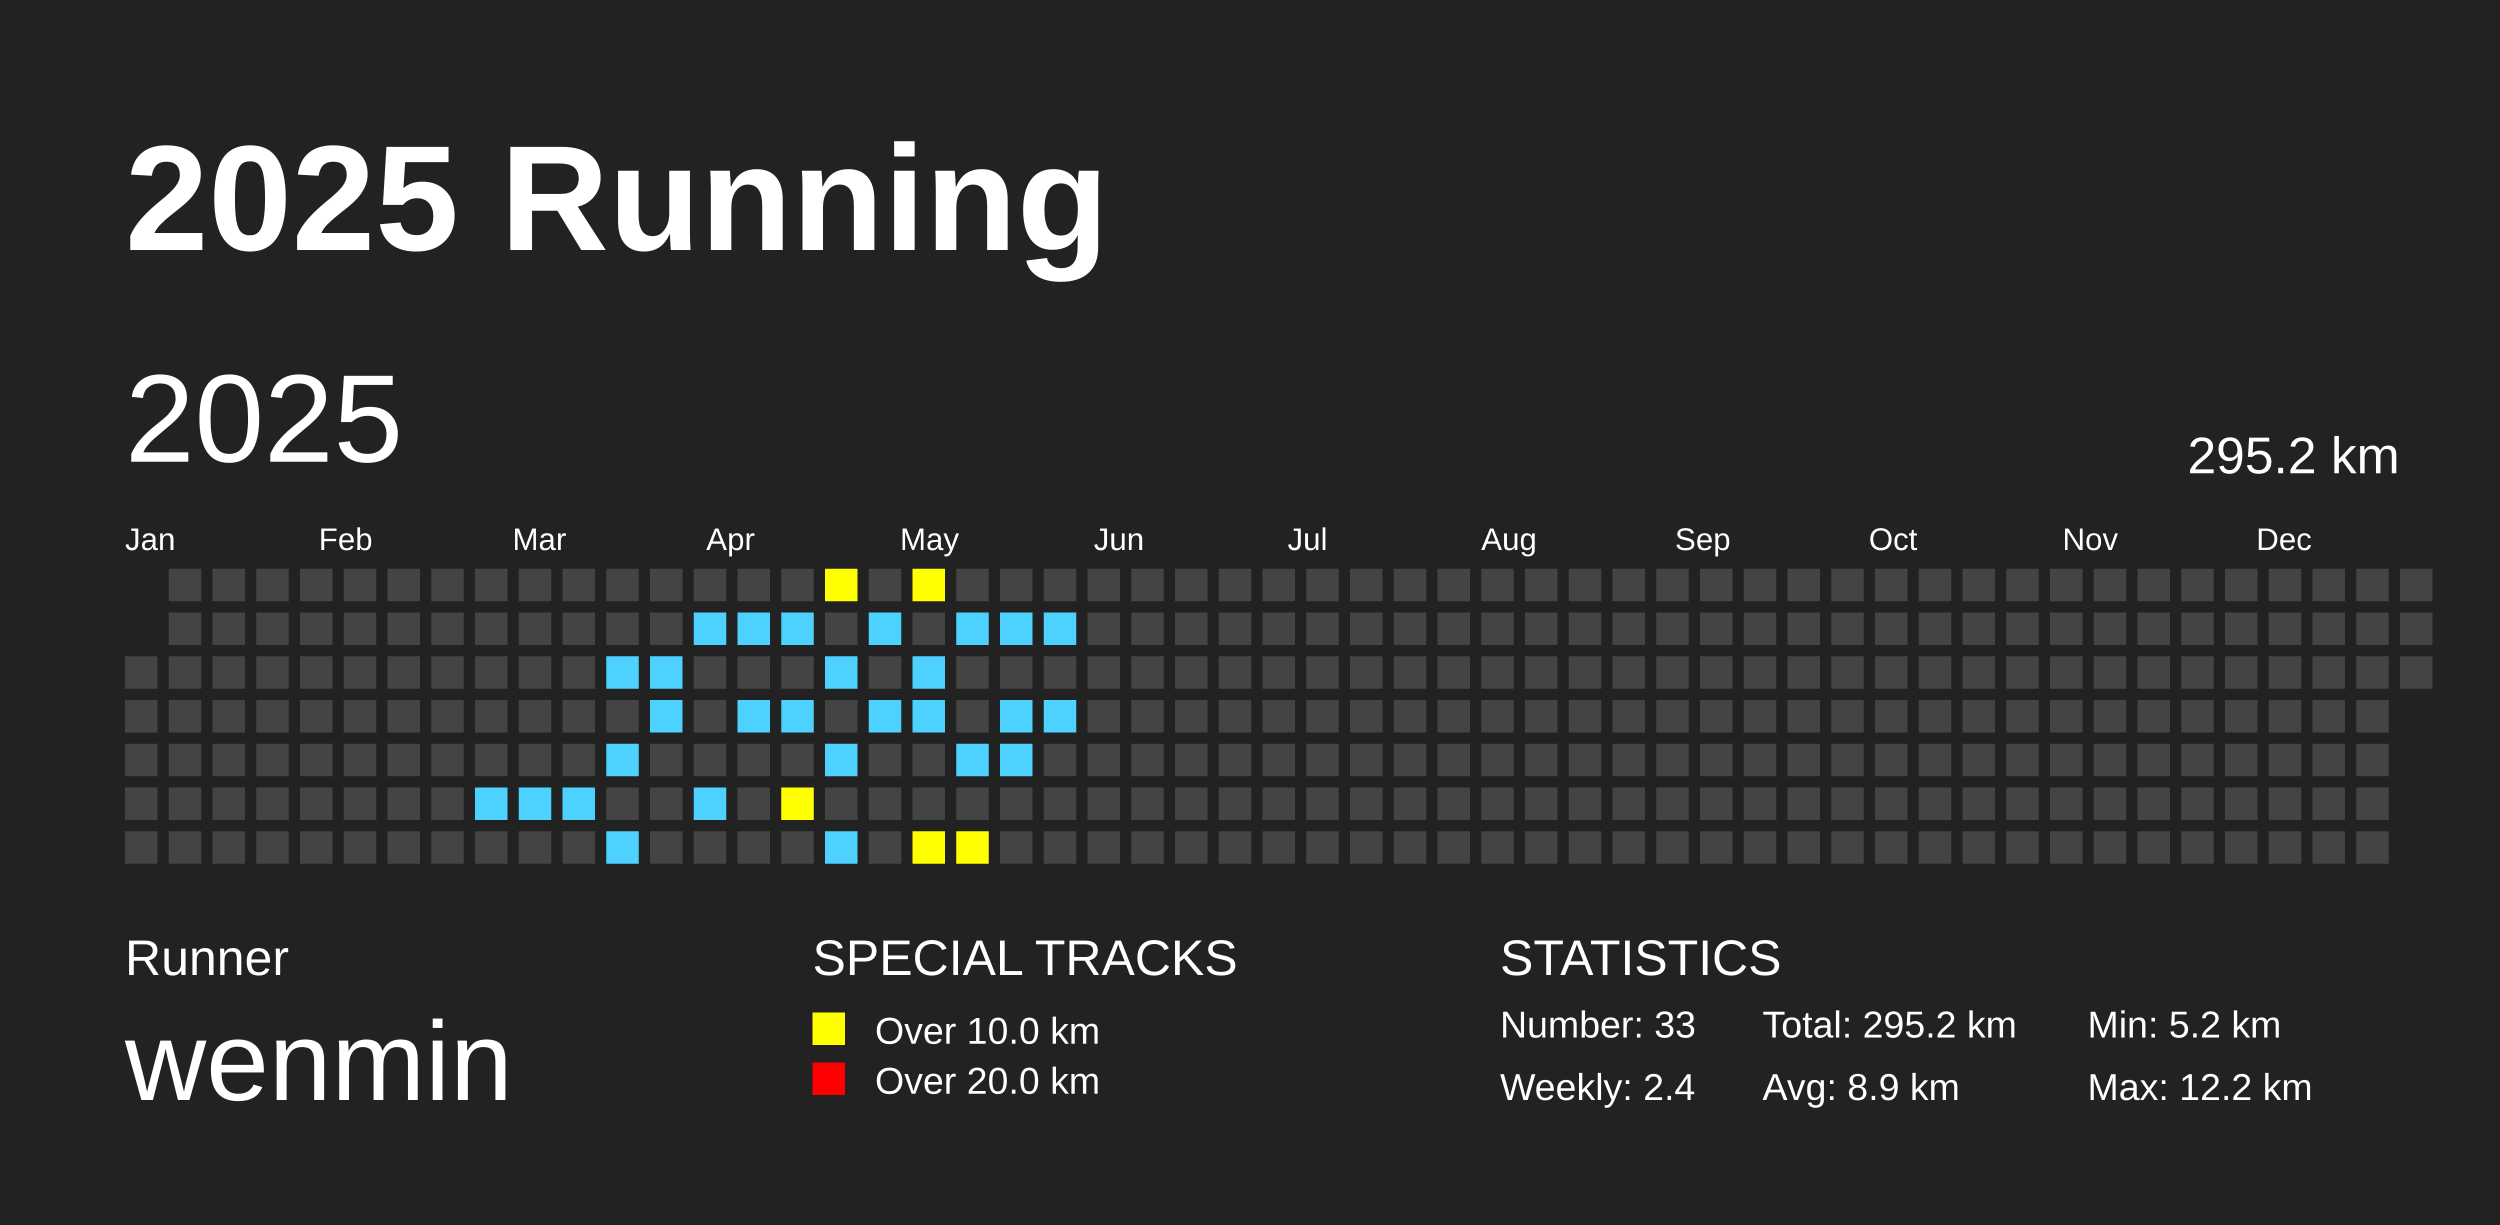
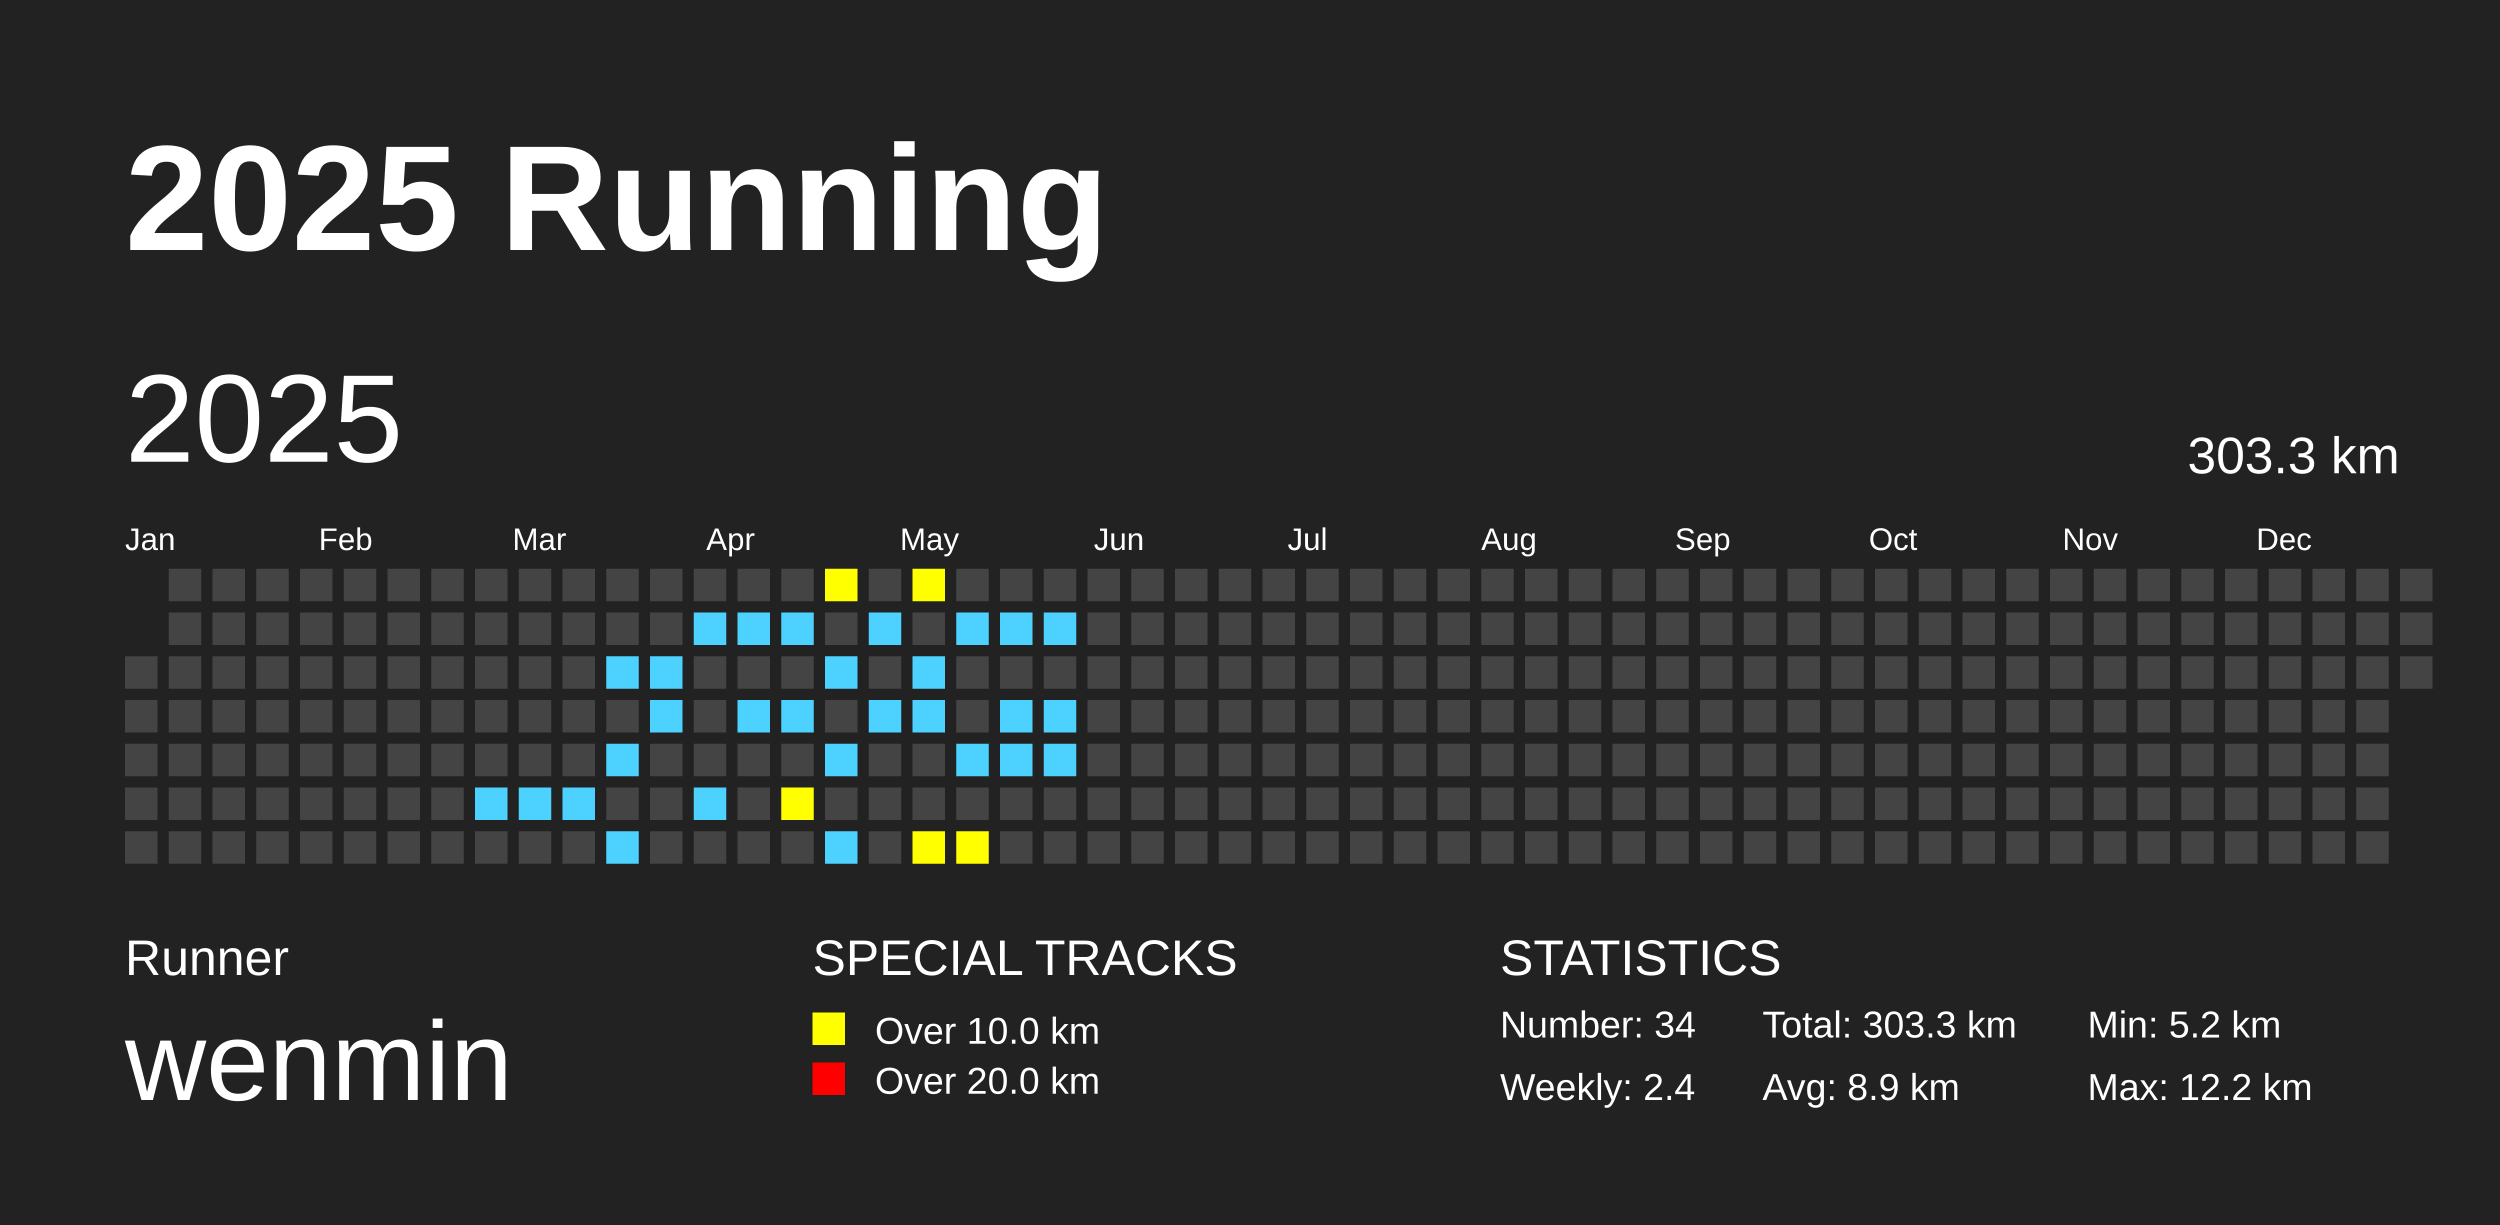
<svg xmlns="http://www.w3.org/2000/svg" baseProfile="full" height="98mm" version="1.1" viewBox="0,0,200,98" width="200mm">
  <defs />
  <rect fill="#222222" height="98" width="200" x="0" y="0" />
  <text fill="#FFFFFF" style="font-size:12px; font-family:Arial; font-weight:bold;" x="10" y="20">2025 Running</text>
  <text fill="#FFFFFF" style="font-size:4px; font-family:Arial" x="10" y="78">Runner</text>
  <text fill="#FFFFFF" style="font-size:9px; font-family:Arial" x="10" y="88">wenmin</text>
  <text fill="#FFFFFF" style="font-size:4px; font-family:Arial" x="65" y="78">SPECIAL TRACKS</text>
  <rect fill="yellow" height="2.6" width="2.6" x="65" y="81" />
  <text fill="#FFFFFF" style="font-size:3px; font-family:Arial" x="70" y="83.5">Over 10.0 km</text>
  <rect fill="red" height="2.6" width="2.6" x="65" y="85" />
  <text fill="#FFFFFF" style="font-size:3px; font-family:Arial" x="70" y="87.5">Over 20.0 km</text>
  <text fill="#FFFFFF" style="font-size:4px; font-family:Arial" x="120" y="78">STATISTICS</text>
-   <text fill="#FFFFFF" style="font-size:3px; font-family:Arial" x="120" y="83">Number: 33</text>
+   <text fill="#FFFFFF" style="font-size:3px; font-family:Arial" x="120" y="83">Number: 34</text>
  <text fill="#FFFFFF" style="font-size:3px; font-family:Arial" x="120" y="88">Weekly: 2.4</text>
-   <text fill="#FFFFFF" style="font-size:3px; font-family:Arial" x="141" y="83">Total: 295.2 km</text>
+   <text fill="#FFFFFF" style="font-size:3px; font-family:Arial" x="141" y="83">Total: 303.3 km</text>
  <text fill="#FFFFFF" style="font-size:3px; font-family:Arial" x="141" y="88">Avg: 8.9 km</text>
  <text fill="#FFFFFF" style="font-size:3px; font-family:Arial" x="167" y="83">Min: 5.2 km</text>
  <text fill="#FFFFFF" style="font-size:3px; font-family:Arial" x="167" y="88">Max: 12.2 km</text>
  <text dominant-baseline="hanging" fill="#FFFFFF" style="font-size:10.0px; font-family:Arial;" x="10" y="30">2025</text>
-   <text dominant-baseline="hanging" fill="#FFFFFF" style="font-size:4.125px; font-family:Arial;" x="175" y="35">295.2 km</text>
+   <text dominant-baseline="hanging" fill="#FFFFFF" style="font-size:4.125px; font-family:Arial;" x="175" y="35">303.3 km</text>
  <text fill="#FFFFFF" style="font-size:2.5px; font-family:Arial" x="10.0" y="44">Jan</text>
  <text fill="#FFFFFF" style="font-size:2.5px; font-family:Arial" x="25.5" y="44">Feb</text>
  <text fill="#FFFFFF" style="font-size:2.5px; font-family:Arial" x="41.0" y="44">Mar</text>
  <text fill="#FFFFFF" style="font-size:2.5px; font-family:Arial" x="56.5" y="44">Apr</text>
  <text fill="#FFFFFF" style="font-size:2.5px; font-family:Arial" x="72.0" y="44">May</text>
  <text fill="#FFFFFF" style="font-size:2.5px; font-family:Arial" x="87.5" y="44">Jun</text>
  <text fill="#FFFFFF" style="font-size:2.5px; font-family:Arial" x="103.0" y="44">Jul</text>
  <text fill="#FFFFFF" style="font-size:2.5px; font-family:Arial" x="118.5" y="44">Aug</text>
  <text fill="#FFFFFF" style="font-size:2.5px; font-family:Arial" x="134.0" y="44">Sep</text>
  <text fill="#FFFFFF" style="font-size:2.5px; font-family:Arial" x="149.5" y="44">Oct</text>
  <text fill="#FFFFFF" style="font-size:2.5px; font-family:Arial" x="165.0" y="44">Nov</text>
  <text fill="#FFFFFF" style="font-size:2.5px; font-family:Arial" x="180.5" y="44">Dec</text>
  <rect fill="#444444" height="2.6" width="2.6" x="10.0" y="52.5" />
  <rect fill="#444444" height="2.6" width="2.6" x="10.0" y="56.0" />
  <rect fill="#444444" height="2.6" width="2.6" x="10.0" y="59.5" />
  <rect fill="#444444" height="2.6" width="2.6" x="10.0" y="63.0" />
  <rect fill="#444444" height="2.6" width="2.6" x="10.0" y="66.5" />
  <rect fill="#444444" height="2.6" width="2.6" x="13.5" y="45.5" />
  <rect fill="#444444" height="2.6" width="2.6" x="13.5" y="49.0" />
  <rect fill="#444444" height="2.6" width="2.6" x="13.5" y="52.5" />
  <rect fill="#444444" height="2.6" width="2.6" x="13.5" y="56.0" />
  <rect fill="#444444" height="2.6" width="2.6" x="13.5" y="59.5" />
  <rect fill="#444444" height="2.6" width="2.6" x="13.5" y="63.0" />
  <rect fill="#444444" height="2.6" width="2.6" x="13.5" y="66.5" />
  <rect fill="#444444" height="2.6" width="2.6" x="17.0" y="45.5" />
  <rect fill="#444444" height="2.6" width="2.6" x="17.0" y="49.0" />
  <rect fill="#444444" height="2.6" width="2.6" x="17.0" y="52.5" />
  <rect fill="#444444" height="2.6" width="2.6" x="17.0" y="56.0" />
  <rect fill="#444444" height="2.6" width="2.6" x="17.0" y="59.5" />
  <rect fill="#444444" height="2.6" width="2.6" x="17.0" y="63.0" />
  <rect fill="#444444" height="2.6" width="2.6" x="17.0" y="66.5" />
  <rect fill="#444444" height="2.6" width="2.6" x="20.5" y="45.5" />
  <rect fill="#444444" height="2.6" width="2.6" x="20.5" y="49.0" />
  <rect fill="#444444" height="2.6" width="2.6" x="20.5" y="52.5" />
  <rect fill="#444444" height="2.6" width="2.6" x="20.5" y="56.0" />
  <rect fill="#444444" height="2.6" width="2.6" x="20.5" y="59.5" />
  <rect fill="#444444" height="2.6" width="2.6" x="20.5" y="63.0" />
  <rect fill="#444444" height="2.6" width="2.6" x="20.5" y="66.5" />
  <rect fill="#444444" height="2.6" width="2.6" x="24.0" y="45.5" />
  <rect fill="#444444" height="2.6" width="2.6" x="24.0" y="49.0" />
  <rect fill="#444444" height="2.6" width="2.6" x="24.0" y="52.5" />
  <rect fill="#444444" height="2.6" width="2.6" x="24.0" y="56.0" />
  <rect fill="#444444" height="2.6" width="2.6" x="24.0" y="59.5" />
  <rect fill="#444444" height="2.6" width="2.6" x="24.0" y="63.0" />
  <rect fill="#444444" height="2.6" width="2.6" x="24.0" y="66.5" />
  <rect fill="#444444" height="2.6" width="2.6" x="27.5" y="45.5" />
  <rect fill="#444444" height="2.6" width="2.6" x="27.5" y="49.0" />
  <rect fill="#444444" height="2.6" width="2.6" x="27.5" y="52.5" />
  <rect fill="#444444" height="2.6" width="2.6" x="27.5" y="56.0" />
  <rect fill="#444444" height="2.6" width="2.6" x="27.5" y="59.5" />
  <rect fill="#444444" height="2.6" width="2.6" x="27.5" y="63.0" />
  <rect fill="#444444" height="2.6" width="2.6" x="27.5" y="66.5" />
  <rect fill="#444444" height="2.6" width="2.6" x="31.0" y="45.5" />
  <rect fill="#444444" height="2.6" width="2.6" x="31.0" y="49.0" />
  <rect fill="#444444" height="2.6" width="2.6" x="31.0" y="52.5" />
  <rect fill="#444444" height="2.6" width="2.6" x="31.0" y="56.0" />
  <rect fill="#444444" height="2.6" width="2.6" x="31.0" y="59.5" />
  <rect fill="#444444" height="2.6" width="2.6" x="31.0" y="63.0" />
  <rect fill="#444444" height="2.6" width="2.6" x="31.0" y="66.5" />
  <rect fill="#444444" height="2.6" width="2.6" x="34.5" y="45.5" />
  <rect fill="#444444" height="2.6" width="2.6" x="34.5" y="49.0" />
  <rect fill="#444444" height="2.6" width="2.6" x="34.5" y="52.5" />
  <rect fill="#444444" height="2.6" width="2.6" x="34.5" y="56.0" />
  <rect fill="#444444" height="2.6" width="2.6" x="34.5" y="59.5" />
  <rect fill="#444444" height="2.6" width="2.6" x="34.5" y="63.0" />
  <rect fill="#444444" height="2.6" width="2.6" x="34.5" y="66.5" />
  <rect fill="#444444" height="2.6" width="2.6" x="38.0" y="45.5" />
  <rect fill="#444444" height="2.6" width="2.6" x="38.0" y="49.0" />
  <rect fill="#444444" height="2.6" width="2.6" x="38.0" y="52.5" />
  <rect fill="#444444" height="2.6" width="2.6" x="38.0" y="56.0" />
  <rect fill="#444444" height="2.6" width="2.6" x="38.0" y="59.5" />
  <rect fill="#4DD2FF" height="2.6" width="2.6" x="38.0" y="63.0" />
  <rect fill="#444444" height="2.6" width="2.6" x="38.0" y="66.5" />
  <rect fill="#444444" height="2.6" width="2.6" x="41.5" y="45.5" />
  <rect fill="#444444" height="2.6" width="2.6" x="41.5" y="49.0" />
  <rect fill="#444444" height="2.6" width="2.6" x="41.5" y="52.5" />
  <rect fill="#444444" height="2.6" width="2.6" x="41.5" y="56.0" />
  <rect fill="#444444" height="2.6" width="2.6" x="41.5" y="59.5" />
  <rect fill="#4DD2FF" height="2.6" width="2.6" x="41.5" y="63.0" />
  <rect fill="#444444" height="2.6" width="2.6" x="41.5" y="66.5" />
  <rect fill="#444444" height="2.6" width="2.6" x="45.0" y="45.5" />
  <rect fill="#444444" height="2.6" width="2.6" x="45.0" y="49.0" />
  <rect fill="#444444" height="2.6" width="2.6" x="45.0" y="52.5" />
  <rect fill="#444444" height="2.6" width="2.6" x="45.0" y="56.0" />
  <rect fill="#444444" height="2.6" width="2.6" x="45.0" y="59.5" />
  <rect fill="#4DD2FF" height="2.6" width="2.6" x="45.0" y="63.0" />
  <rect fill="#444444" height="2.6" width="2.6" x="45.0" y="66.5" />
  <rect fill="#444444" height="2.6" width="2.6" x="48.5" y="45.5" />
  <rect fill="#444444" height="2.6" width="2.6" x="48.5" y="49.0" />
  <rect fill="#4DD2FF" height="2.6" width="2.6" x="48.5" y="52.5" />
  <rect fill="#444444" height="2.6" width="2.6" x="48.5" y="56.0" />
  <rect fill="#4DD2FF" height="2.6" width="2.6" x="48.5" y="59.5" />
  <rect fill="#444444" height="2.6" width="2.6" x="48.5" y="63.0" />
  <rect fill="#4DD2FF" height="2.6" width="2.6" x="48.5" y="66.5" />
  <rect fill="#444444" height="2.6" width="2.6" x="52.0" y="45.5" />
  <rect fill="#444444" height="2.6" width="2.6" x="52.0" y="49.0" />
  <rect fill="#4DD2FF" height="2.6" width="2.6" x="52.0" y="52.5" />
  <rect fill="#4DD2FF" height="2.6" width="2.6" x="52.0" y="56.0" />
  <rect fill="#444444" height="2.6" width="2.6" x="52.0" y="59.5" />
  <rect fill="#444444" height="2.6" width="2.6" x="52.0" y="63.0" />
  <rect fill="#444444" height="2.6" width="2.6" x="52.0" y="66.5" />
  <rect fill="#444444" height="2.6" width="2.6" x="55.5" y="45.5" />
  <rect fill="#4DD2FF" height="2.6" width="2.6" x="55.5" y="49.0" />
  <rect fill="#444444" height="2.6" width="2.6" x="55.5" y="52.5" />
  <rect fill="#444444" height="2.6" width="2.6" x="55.5" y="56.0" />
  <rect fill="#444444" height="2.6" width="2.6" x="55.5" y="59.5" />
  <rect fill="#4DD2FF" height="2.6" width="2.6" x="55.5" y="63.0" />
  <rect fill="#444444" height="2.6" width="2.6" x="55.5" y="66.5" />
  <rect fill="#444444" height="2.6" width="2.6" x="59.0" y="45.5" />
  <rect fill="#4DD2FF" height="2.6" width="2.6" x="59.0" y="49.0" />
  <rect fill="#444444" height="2.6" width="2.6" x="59.0" y="52.5" />
  <rect fill="#4DD2FF" height="2.6" width="2.6" x="59.0" y="56.0" />
  <rect fill="#444444" height="2.6" width="2.6" x="59.0" y="59.5" />
  <rect fill="#444444" height="2.6" width="2.6" x="59.0" y="63.0" />
  <rect fill="#444444" height="2.6" width="2.6" x="59.0" y="66.5" />
  <rect fill="#444444" height="2.6" width="2.6" x="62.5" y="45.5" />
  <rect fill="#4DD2FF" height="2.6" width="2.6" x="62.5" y="49.0" />
  <rect fill="#444444" height="2.6" width="2.6" x="62.5" y="52.5" />
  <rect fill="#4DD2FF" height="2.6" width="2.6" x="62.5" y="56.0" />
  <rect fill="#444444" height="2.6" width="2.6" x="62.5" y="59.5" />
  <rect fill="yellow" height="2.6" width="2.6" x="62.5" y="63.0" />
  <rect fill="#444444" height="2.6" width="2.6" x="62.5" y="66.5" />
  <rect fill="yellow" height="2.6" width="2.6" x="66.0" y="45.5" />
  <rect fill="#444444" height="2.6" width="2.6" x="66.0" y="49.0" />
  <rect fill="#4DD2FF" height="2.6" width="2.6" x="66.0" y="52.5" />
  <rect fill="#444444" height="2.6" width="2.6" x="66.0" y="56.0" />
  <rect fill="#4DD2FF" height="2.6" width="2.6" x="66.0" y="59.5" />
  <rect fill="#444444" height="2.6" width="2.6" x="66.0" y="63.0" />
  <rect fill="#4DD2FF" height="2.6" width="2.6" x="66.0" y="66.5" />
  <rect fill="#444444" height="2.6" width="2.6" x="69.5" y="45.5" />
  <rect fill="#4DD2FF" height="2.6" width="2.6" x="69.5" y="49.0" />
  <rect fill="#444444" height="2.6" width="2.6" x="69.5" y="52.5" />
  <rect fill="#4DD2FF" height="2.6" width="2.6" x="69.5" y="56.0" />
  <rect fill="#444444" height="2.6" width="2.6" x="69.5" y="59.5" />
  <rect fill="#444444" height="2.6" width="2.6" x="69.5" y="63.0" />
  <rect fill="#444444" height="2.6" width="2.6" x="69.5" y="66.5" />
  <rect fill="yellow" height="2.6" width="2.6" x="73.0" y="45.5" />
  <rect fill="#444444" height="2.6" width="2.6" x="73.0" y="49.0" />
  <rect fill="#4DD2FF" height="2.6" width="2.6" x="73.0" y="52.5" />
  <rect fill="#4DD2FF" height="2.6" width="2.6" x="73.0" y="56.0" />
  <rect fill="#444444" height="2.6" width="2.6" x="73.0" y="59.5" />
  <rect fill="#444444" height="2.6" width="2.6" x="73.0" y="63.0" />
  <rect fill="yellow" height="2.6" width="2.6" x="73.0" y="66.5" />
  <rect fill="#444444" height="2.6" width="2.6" x="76.5" y="45.5" />
  <rect fill="#4DD2FF" height="2.6" width="2.6" x="76.5" y="49.0" />
  <rect fill="#444444" height="2.6" width="2.6" x="76.5" y="52.5" />
  <rect fill="#444444" height="2.6" width="2.6" x="76.5" y="56.0" />
  <rect fill="#4DD2FF" height="2.6" width="2.6" x="76.5" y="59.5" />
  <rect fill="#444444" height="2.6" width="2.6" x="76.5" y="63.0" />
  <rect fill="yellow" height="2.6" width="2.6" x="76.5" y="66.5" />
  <rect fill="#444444" height="2.6" width="2.6" x="80.0" y="45.5" />
  <rect fill="#4DD2FF" height="2.6" width="2.6" x="80.0" y="49.0" />
  <rect fill="#444444" height="2.6" width="2.6" x="80.0" y="52.5" />
  <rect fill="#4DD2FF" height="2.6" width="2.6" x="80.0" y="56.0" />
  <rect fill="#4DD2FF" height="2.6" width="2.6" x="80.0" y="59.5" />
  <rect fill="#444444" height="2.6" width="2.6" x="80.0" y="63.0" />
  <rect fill="#444444" height="2.6" width="2.6" x="80.0" y="66.5" />
  <rect fill="#444444" height="2.6" width="2.6" x="83.5" y="45.5" />
  <rect fill="#4DD2FF" height="2.6" width="2.6" x="83.5" y="49.0" />
  <rect fill="#444444" height="2.6" width="2.6" x="83.5" y="52.5" />
  <rect fill="#4DD2FF" height="2.6" width="2.6" x="83.5" y="56.0" />
-   <rect fill="#444444" height="2.6" width="2.6" x="83.5" y="59.5" />
+   <rect fill="#4DD2FF" height="2.6" width="2.6" x="83.5" y="59.5" />
  <rect fill="#444444" height="2.6" width="2.6" x="83.5" y="63.0" />
  <rect fill="#444444" height="2.6" width="2.6" x="83.5" y="66.5" />
  <rect fill="#444444" height="2.6" width="2.6" x="87.0" y="45.5" />
  <rect fill="#444444" height="2.6" width="2.6" x="87.0" y="49.0" />
  <rect fill="#444444" height="2.6" width="2.6" x="87.0" y="52.5" />
  <rect fill="#444444" height="2.6" width="2.6" x="87.0" y="56.0" />
  <rect fill="#444444" height="2.6" width="2.6" x="87.0" y="59.5" />
  <rect fill="#444444" height="2.6" width="2.6" x="87.0" y="63.0" />
  <rect fill="#444444" height="2.6" width="2.6" x="87.0" y="66.5" />
  <rect fill="#444444" height="2.6" width="2.6" x="90.5" y="45.5" />
  <rect fill="#444444" height="2.6" width="2.6" x="90.5" y="49.0" />
  <rect fill="#444444" height="2.6" width="2.6" x="90.5" y="52.5" />
  <rect fill="#444444" height="2.6" width="2.6" x="90.5" y="56.0" />
  <rect fill="#444444" height="2.6" width="2.6" x="90.5" y="59.5" />
  <rect fill="#444444" height="2.6" width="2.6" x="90.5" y="63.0" />
  <rect fill="#444444" height="2.6" width="2.6" x="90.5" y="66.5" />
  <rect fill="#444444" height="2.6" width="2.6" x="94.0" y="45.5" />
  <rect fill="#444444" height="2.6" width="2.6" x="94.0" y="49.0" />
  <rect fill="#444444" height="2.6" width="2.6" x="94.0" y="52.5" />
  <rect fill="#444444" height="2.6" width="2.6" x="94.0" y="56.0" />
  <rect fill="#444444" height="2.6" width="2.6" x="94.0" y="59.5" />
  <rect fill="#444444" height="2.6" width="2.6" x="94.0" y="63.0" />
  <rect fill="#444444" height="2.6" width="2.6" x="94.0" y="66.5" />
  <rect fill="#444444" height="2.6" width="2.6" x="97.5" y="45.5" />
  <rect fill="#444444" height="2.6" width="2.6" x="97.5" y="49.0" />
  <rect fill="#444444" height="2.6" width="2.6" x="97.5" y="52.5" />
  <rect fill="#444444" height="2.6" width="2.6" x="97.5" y="56.0" />
  <rect fill="#444444" height="2.6" width="2.6" x="97.5" y="59.5" />
  <rect fill="#444444" height="2.6" width="2.6" x="97.5" y="63.0" />
  <rect fill="#444444" height="2.6" width="2.6" x="97.5" y="66.5" />
  <rect fill="#444444" height="2.6" width="2.6" x="101.0" y="45.5" />
  <rect fill="#444444" height="2.6" width="2.6" x="101.0" y="49.0" />
  <rect fill="#444444" height="2.6" width="2.6" x="101.0" y="52.5" />
  <rect fill="#444444" height="2.6" width="2.6" x="101.0" y="56.0" />
  <rect fill="#444444" height="2.6" width="2.6" x="101.0" y="59.5" />
  <rect fill="#444444" height="2.6" width="2.6" x="101.0" y="63.0" />
  <rect fill="#444444" height="2.6" width="2.6" x="101.0" y="66.5" />
  <rect fill="#444444" height="2.6" width="2.6" x="104.5" y="45.5" />
  <rect fill="#444444" height="2.6" width="2.6" x="104.5" y="49.0" />
  <rect fill="#444444" height="2.6" width="2.6" x="104.5" y="52.5" />
  <rect fill="#444444" height="2.6" width="2.6" x="104.5" y="56.0" />
  <rect fill="#444444" height="2.6" width="2.6" x="104.5" y="59.5" />
  <rect fill="#444444" height="2.6" width="2.6" x="104.5" y="63.0" />
  <rect fill="#444444" height="2.6" width="2.6" x="104.5" y="66.5" />
  <rect fill="#444444" height="2.6" width="2.6" x="108.0" y="45.5" />
  <rect fill="#444444" height="2.6" width="2.6" x="108.0" y="49.0" />
  <rect fill="#444444" height="2.6" width="2.6" x="108.0" y="52.5" />
  <rect fill="#444444" height="2.6" width="2.6" x="108.0" y="56.0" />
  <rect fill="#444444" height="2.6" width="2.6" x="108.0" y="59.5" />
  <rect fill="#444444" height="2.6" width="2.6" x="108.0" y="63.0" />
  <rect fill="#444444" height="2.6" width="2.6" x="108.0" y="66.5" />
  <rect fill="#444444" height="2.6" width="2.6" x="111.5" y="45.5" />
  <rect fill="#444444" height="2.6" width="2.6" x="111.5" y="49.0" />
  <rect fill="#444444" height="2.6" width="2.6" x="111.5" y="52.5" />
  <rect fill="#444444" height="2.6" width="2.6" x="111.5" y="56.0" />
  <rect fill="#444444" height="2.6" width="2.6" x="111.5" y="59.5" />
  <rect fill="#444444" height="2.6" width="2.6" x="111.5" y="63.0" />
  <rect fill="#444444" height="2.6" width="2.6" x="111.5" y="66.5" />
  <rect fill="#444444" height="2.6" width="2.6" x="115.0" y="45.5" />
  <rect fill="#444444" height="2.6" width="2.6" x="115.0" y="49.0" />
  <rect fill="#444444" height="2.6" width="2.6" x="115.0" y="52.5" />
  <rect fill="#444444" height="2.6" width="2.6" x="115.0" y="56.0" />
  <rect fill="#444444" height="2.6" width="2.6" x="115.0" y="59.5" />
  <rect fill="#444444" height="2.6" width="2.6" x="115.0" y="63.0" />
  <rect fill="#444444" height="2.6" width="2.6" x="115.0" y="66.5" />
  <rect fill="#444444" height="2.6" width="2.6" x="118.5" y="45.5" />
  <rect fill="#444444" height="2.6" width="2.6" x="118.5" y="49.0" />
  <rect fill="#444444" height="2.6" width="2.6" x="118.5" y="52.5" />
  <rect fill="#444444" height="2.6" width="2.6" x="118.5" y="56.0" />
  <rect fill="#444444" height="2.6" width="2.6" x="118.5" y="59.5" />
  <rect fill="#444444" height="2.6" width="2.6" x="118.5" y="63.0" />
  <rect fill="#444444" height="2.6" width="2.6" x="118.5" y="66.5" />
  <rect fill="#444444" height="2.6" width="2.6" x="122.0" y="45.5" />
  <rect fill="#444444" height="2.6" width="2.6" x="122.0" y="49.0" />
  <rect fill="#444444" height="2.6" width="2.6" x="122.0" y="52.5" />
  <rect fill="#444444" height="2.6" width="2.6" x="122.0" y="56.0" />
  <rect fill="#444444" height="2.6" width="2.6" x="122.0" y="59.5" />
  <rect fill="#444444" height="2.6" width="2.6" x="122.0" y="63.0" />
  <rect fill="#444444" height="2.6" width="2.6" x="122.0" y="66.5" />
  <rect fill="#444444" height="2.6" width="2.6" x="125.5" y="45.5" />
  <rect fill="#444444" height="2.6" width="2.6" x="125.5" y="49.0" />
  <rect fill="#444444" height="2.6" width="2.6" x="125.5" y="52.5" />
  <rect fill="#444444" height="2.6" width="2.6" x="125.5" y="56.0" />
  <rect fill="#444444" height="2.6" width="2.6" x="125.5" y="59.5" />
  <rect fill="#444444" height="2.6" width="2.6" x="125.5" y="63.0" />
  <rect fill="#444444" height="2.6" width="2.6" x="125.5" y="66.5" />
  <rect fill="#444444" height="2.6" width="2.6" x="129.0" y="45.5" />
  <rect fill="#444444" height="2.6" width="2.6" x="129.0" y="49.0" />
  <rect fill="#444444" height="2.6" width="2.6" x="129.0" y="52.5" />
  <rect fill="#444444" height="2.6" width="2.6" x="129.0" y="56.0" />
  <rect fill="#444444" height="2.6" width="2.6" x="129.0" y="59.5" />
  <rect fill="#444444" height="2.6" width="2.6" x="129.0" y="63.0" />
  <rect fill="#444444" height="2.6" width="2.6" x="129.0" y="66.5" />
  <rect fill="#444444" height="2.6" width="2.6" x="132.5" y="45.5" />
  <rect fill="#444444" height="2.6" width="2.6" x="132.5" y="49.0" />
  <rect fill="#444444" height="2.6" width="2.6" x="132.5" y="52.5" />
  <rect fill="#444444" height="2.6" width="2.6" x="132.5" y="56.0" />
  <rect fill="#444444" height="2.6" width="2.6" x="132.5" y="59.5" />
  <rect fill="#444444" height="2.6" width="2.6" x="132.5" y="63.0" />
  <rect fill="#444444" height="2.6" width="2.6" x="132.5" y="66.5" />
  <rect fill="#444444" height="2.6" width="2.6" x="136.0" y="45.5" />
  <rect fill="#444444" height="2.6" width="2.6" x="136.0" y="49.0" />
  <rect fill="#444444" height="2.6" width="2.6" x="136.0" y="52.5" />
  <rect fill="#444444" height="2.6" width="2.6" x="136.0" y="56.0" />
  <rect fill="#444444" height="2.6" width="2.6" x="136.0" y="59.5" />
  <rect fill="#444444" height="2.6" width="2.6" x="136.0" y="63.0" />
  <rect fill="#444444" height="2.6" width="2.6" x="136.0" y="66.5" />
  <rect fill="#444444" height="2.6" width="2.6" x="139.5" y="45.5" />
  <rect fill="#444444" height="2.6" width="2.6" x="139.5" y="49.0" />
  <rect fill="#444444" height="2.6" width="2.6" x="139.5" y="52.5" />
  <rect fill="#444444" height="2.6" width="2.6" x="139.5" y="56.0" />
  <rect fill="#444444" height="2.6" width="2.6" x="139.5" y="59.5" />
  <rect fill="#444444" height="2.6" width="2.6" x="139.5" y="63.0" />
  <rect fill="#444444" height="2.6" width="2.6" x="139.5" y="66.5" />
  <rect fill="#444444" height="2.6" width="2.6" x="143.0" y="45.5" />
  <rect fill="#444444" height="2.6" width="2.6" x="143.0" y="49.0" />
  <rect fill="#444444" height="2.6" width="2.6" x="143.0" y="52.5" />
  <rect fill="#444444" height="2.6" width="2.6" x="143.0" y="56.0" />
  <rect fill="#444444" height="2.6" width="2.6" x="143.0" y="59.5" />
  <rect fill="#444444" height="2.6" width="2.6" x="143.0" y="63.0" />
  <rect fill="#444444" height="2.6" width="2.6" x="143.0" y="66.5" />
  <rect fill="#444444" height="2.6" width="2.6" x="146.5" y="45.5" />
  <rect fill="#444444" height="2.6" width="2.6" x="146.5" y="49.0" />
  <rect fill="#444444" height="2.6" width="2.6" x="146.5" y="52.5" />
  <rect fill="#444444" height="2.6" width="2.6" x="146.5" y="56.0" />
  <rect fill="#444444" height="2.6" width="2.6" x="146.5" y="59.5" />
  <rect fill="#444444" height="2.6" width="2.6" x="146.5" y="63.0" />
  <rect fill="#444444" height="2.6" width="2.6" x="146.5" y="66.5" />
  <rect fill="#444444" height="2.6" width="2.6" x="150.0" y="45.5" />
  <rect fill="#444444" height="2.6" width="2.6" x="150.0" y="49.0" />
  <rect fill="#444444" height="2.6" width="2.6" x="150.0" y="52.5" />
  <rect fill="#444444" height="2.6" width="2.6" x="150.0" y="56.0" />
  <rect fill="#444444" height="2.6" width="2.6" x="150.0" y="59.5" />
  <rect fill="#444444" height="2.6" width="2.6" x="150.0" y="63.0" />
  <rect fill="#444444" height="2.6" width="2.6" x="150.0" y="66.5" />
  <rect fill="#444444" height="2.6" width="2.6" x="153.5" y="45.5" />
  <rect fill="#444444" height="2.6" width="2.6" x="153.5" y="49.0" />
  <rect fill="#444444" height="2.6" width="2.6" x="153.5" y="52.5" />
  <rect fill="#444444" height="2.6" width="2.6" x="153.5" y="56.0" />
  <rect fill="#444444" height="2.6" width="2.6" x="153.5" y="59.5" />
  <rect fill="#444444" height="2.6" width="2.6" x="153.5" y="63.0" />
  <rect fill="#444444" height="2.6" width="2.6" x="153.5" y="66.5" />
  <rect fill="#444444" height="2.6" width="2.6" x="157.0" y="45.5" />
  <rect fill="#444444" height="2.6" width="2.6" x="157.0" y="49.0" />
  <rect fill="#444444" height="2.6" width="2.6" x="157.0" y="52.5" />
  <rect fill="#444444" height="2.6" width="2.6" x="157.0" y="56.0" />
  <rect fill="#444444" height="2.6" width="2.6" x="157.0" y="59.5" />
  <rect fill="#444444" height="2.6" width="2.6" x="157.0" y="63.0" />
  <rect fill="#444444" height="2.6" width="2.6" x="157.0" y="66.5" />
  <rect fill="#444444" height="2.6" width="2.6" x="160.5" y="45.5" />
  <rect fill="#444444" height="2.6" width="2.6" x="160.5" y="49.0" />
  <rect fill="#444444" height="2.6" width="2.6" x="160.5" y="52.5" />
  <rect fill="#444444" height="2.6" width="2.6" x="160.5" y="56.0" />
  <rect fill="#444444" height="2.6" width="2.6" x="160.5" y="59.5" />
  <rect fill="#444444" height="2.6" width="2.6" x="160.5" y="63.0" />
  <rect fill="#444444" height="2.6" width="2.6" x="160.5" y="66.5" />
  <rect fill="#444444" height="2.6" width="2.6" x="164.0" y="45.5" />
  <rect fill="#444444" height="2.6" width="2.6" x="164.0" y="49.0" />
  <rect fill="#444444" height="2.6" width="2.6" x="164.0" y="52.5" />
  <rect fill="#444444" height="2.6" width="2.6" x="164.0" y="56.0" />
  <rect fill="#444444" height="2.6" width="2.6" x="164.0" y="59.5" />
  <rect fill="#444444" height="2.6" width="2.6" x="164.0" y="63.0" />
  <rect fill="#444444" height="2.6" width="2.6" x="164.0" y="66.5" />
  <rect fill="#444444" height="2.6" width="2.6" x="167.5" y="45.5" />
  <rect fill="#444444" height="2.6" width="2.6" x="167.5" y="49.0" />
  <rect fill="#444444" height="2.6" width="2.6" x="167.5" y="52.5" />
  <rect fill="#444444" height="2.6" width="2.6" x="167.5" y="56.0" />
  <rect fill="#444444" height="2.6" width="2.6" x="167.5" y="59.5" />
  <rect fill="#444444" height="2.6" width="2.6" x="167.5" y="63.0" />
  <rect fill="#444444" height="2.6" width="2.6" x="167.5" y="66.5" />
  <rect fill="#444444" height="2.6" width="2.6" x="171.0" y="45.5" />
  <rect fill="#444444" height="2.6" width="2.6" x="171.0" y="49.0" />
  <rect fill="#444444" height="2.6" width="2.6" x="171.0" y="52.5" />
  <rect fill="#444444" height="2.6" width="2.6" x="171.0" y="56.0" />
  <rect fill="#444444" height="2.6" width="2.6" x="171.0" y="59.5" />
  <rect fill="#444444" height="2.6" width="2.6" x="171.0" y="63.0" />
  <rect fill="#444444" height="2.6" width="2.6" x="171.0" y="66.5" />
  <rect fill="#444444" height="2.6" width="2.6" x="174.5" y="45.5" />
  <rect fill="#444444" height="2.6" width="2.6" x="174.5" y="49.0" />
  <rect fill="#444444" height="2.6" width="2.6" x="174.5" y="52.5" />
  <rect fill="#444444" height="2.6" width="2.6" x="174.5" y="56.0" />
  <rect fill="#444444" height="2.6" width="2.6" x="174.5" y="59.5" />
  <rect fill="#444444" height="2.6" width="2.6" x="174.5" y="63.0" />
  <rect fill="#444444" height="2.6" width="2.6" x="174.5" y="66.5" />
  <rect fill="#444444" height="2.6" width="2.6" x="178.0" y="45.5" />
  <rect fill="#444444" height="2.6" width="2.6" x="178.0" y="49.0" />
  <rect fill="#444444" height="2.6" width="2.6" x="178.0" y="52.5" />
  <rect fill="#444444" height="2.6" width="2.6" x="178.0" y="56.0" />
  <rect fill="#444444" height="2.6" width="2.6" x="178.0" y="59.5" />
  <rect fill="#444444" height="2.6" width="2.6" x="178.0" y="63.0" />
  <rect fill="#444444" height="2.6" width="2.6" x="178.0" y="66.5" />
  <rect fill="#444444" height="2.6" width="2.6" x="181.5" y="45.5" />
  <rect fill="#444444" height="2.6" width="2.6" x="181.5" y="49.0" />
  <rect fill="#444444" height="2.6" width="2.6" x="181.5" y="52.5" />
  <rect fill="#444444" height="2.6" width="2.6" x="181.5" y="56.0" />
  <rect fill="#444444" height="2.6" width="2.6" x="181.5" y="59.5" />
  <rect fill="#444444" height="2.6" width="2.6" x="181.5" y="63.0" />
  <rect fill="#444444" height="2.6" width="2.6" x="181.5" y="66.5" />
  <rect fill="#444444" height="2.6" width="2.6" x="185.0" y="45.5" />
  <rect fill="#444444" height="2.6" width="2.6" x="185.0" y="49.0" />
  <rect fill="#444444" height="2.6" width="2.6" x="185.0" y="52.5" />
  <rect fill="#444444" height="2.6" width="2.6" x="185.0" y="56.0" />
  <rect fill="#444444" height="2.6" width="2.6" x="185.0" y="59.5" />
  <rect fill="#444444" height="2.6" width="2.6" x="185.0" y="63.0" />
  <rect fill="#444444" height="2.6" width="2.6" x="185.0" y="66.5" />
  <rect fill="#444444" height="2.6" width="2.6" x="188.5" y="45.5" />
  <rect fill="#444444" height="2.6" width="2.6" x="188.5" y="49.0" />
  <rect fill="#444444" height="2.6" width="2.6" x="188.5" y="52.5" />
  <rect fill="#444444" height="2.6" width="2.6" x="188.5" y="56.0" />
  <rect fill="#444444" height="2.6" width="2.6" x="188.5" y="59.5" />
  <rect fill="#444444" height="2.6" width="2.6" x="188.5" y="63.0" />
  <rect fill="#444444" height="2.6" width="2.6" x="188.5" y="66.5" />
  <rect fill="#444444" height="2.6" width="2.6" x="192.0" y="45.5" />
  <rect fill="#444444" height="2.6" width="2.6" x="192.0" y="49.0" />
  <rect fill="#444444" height="2.6" width="2.6" x="192.0" y="52.5" />
</svg>
